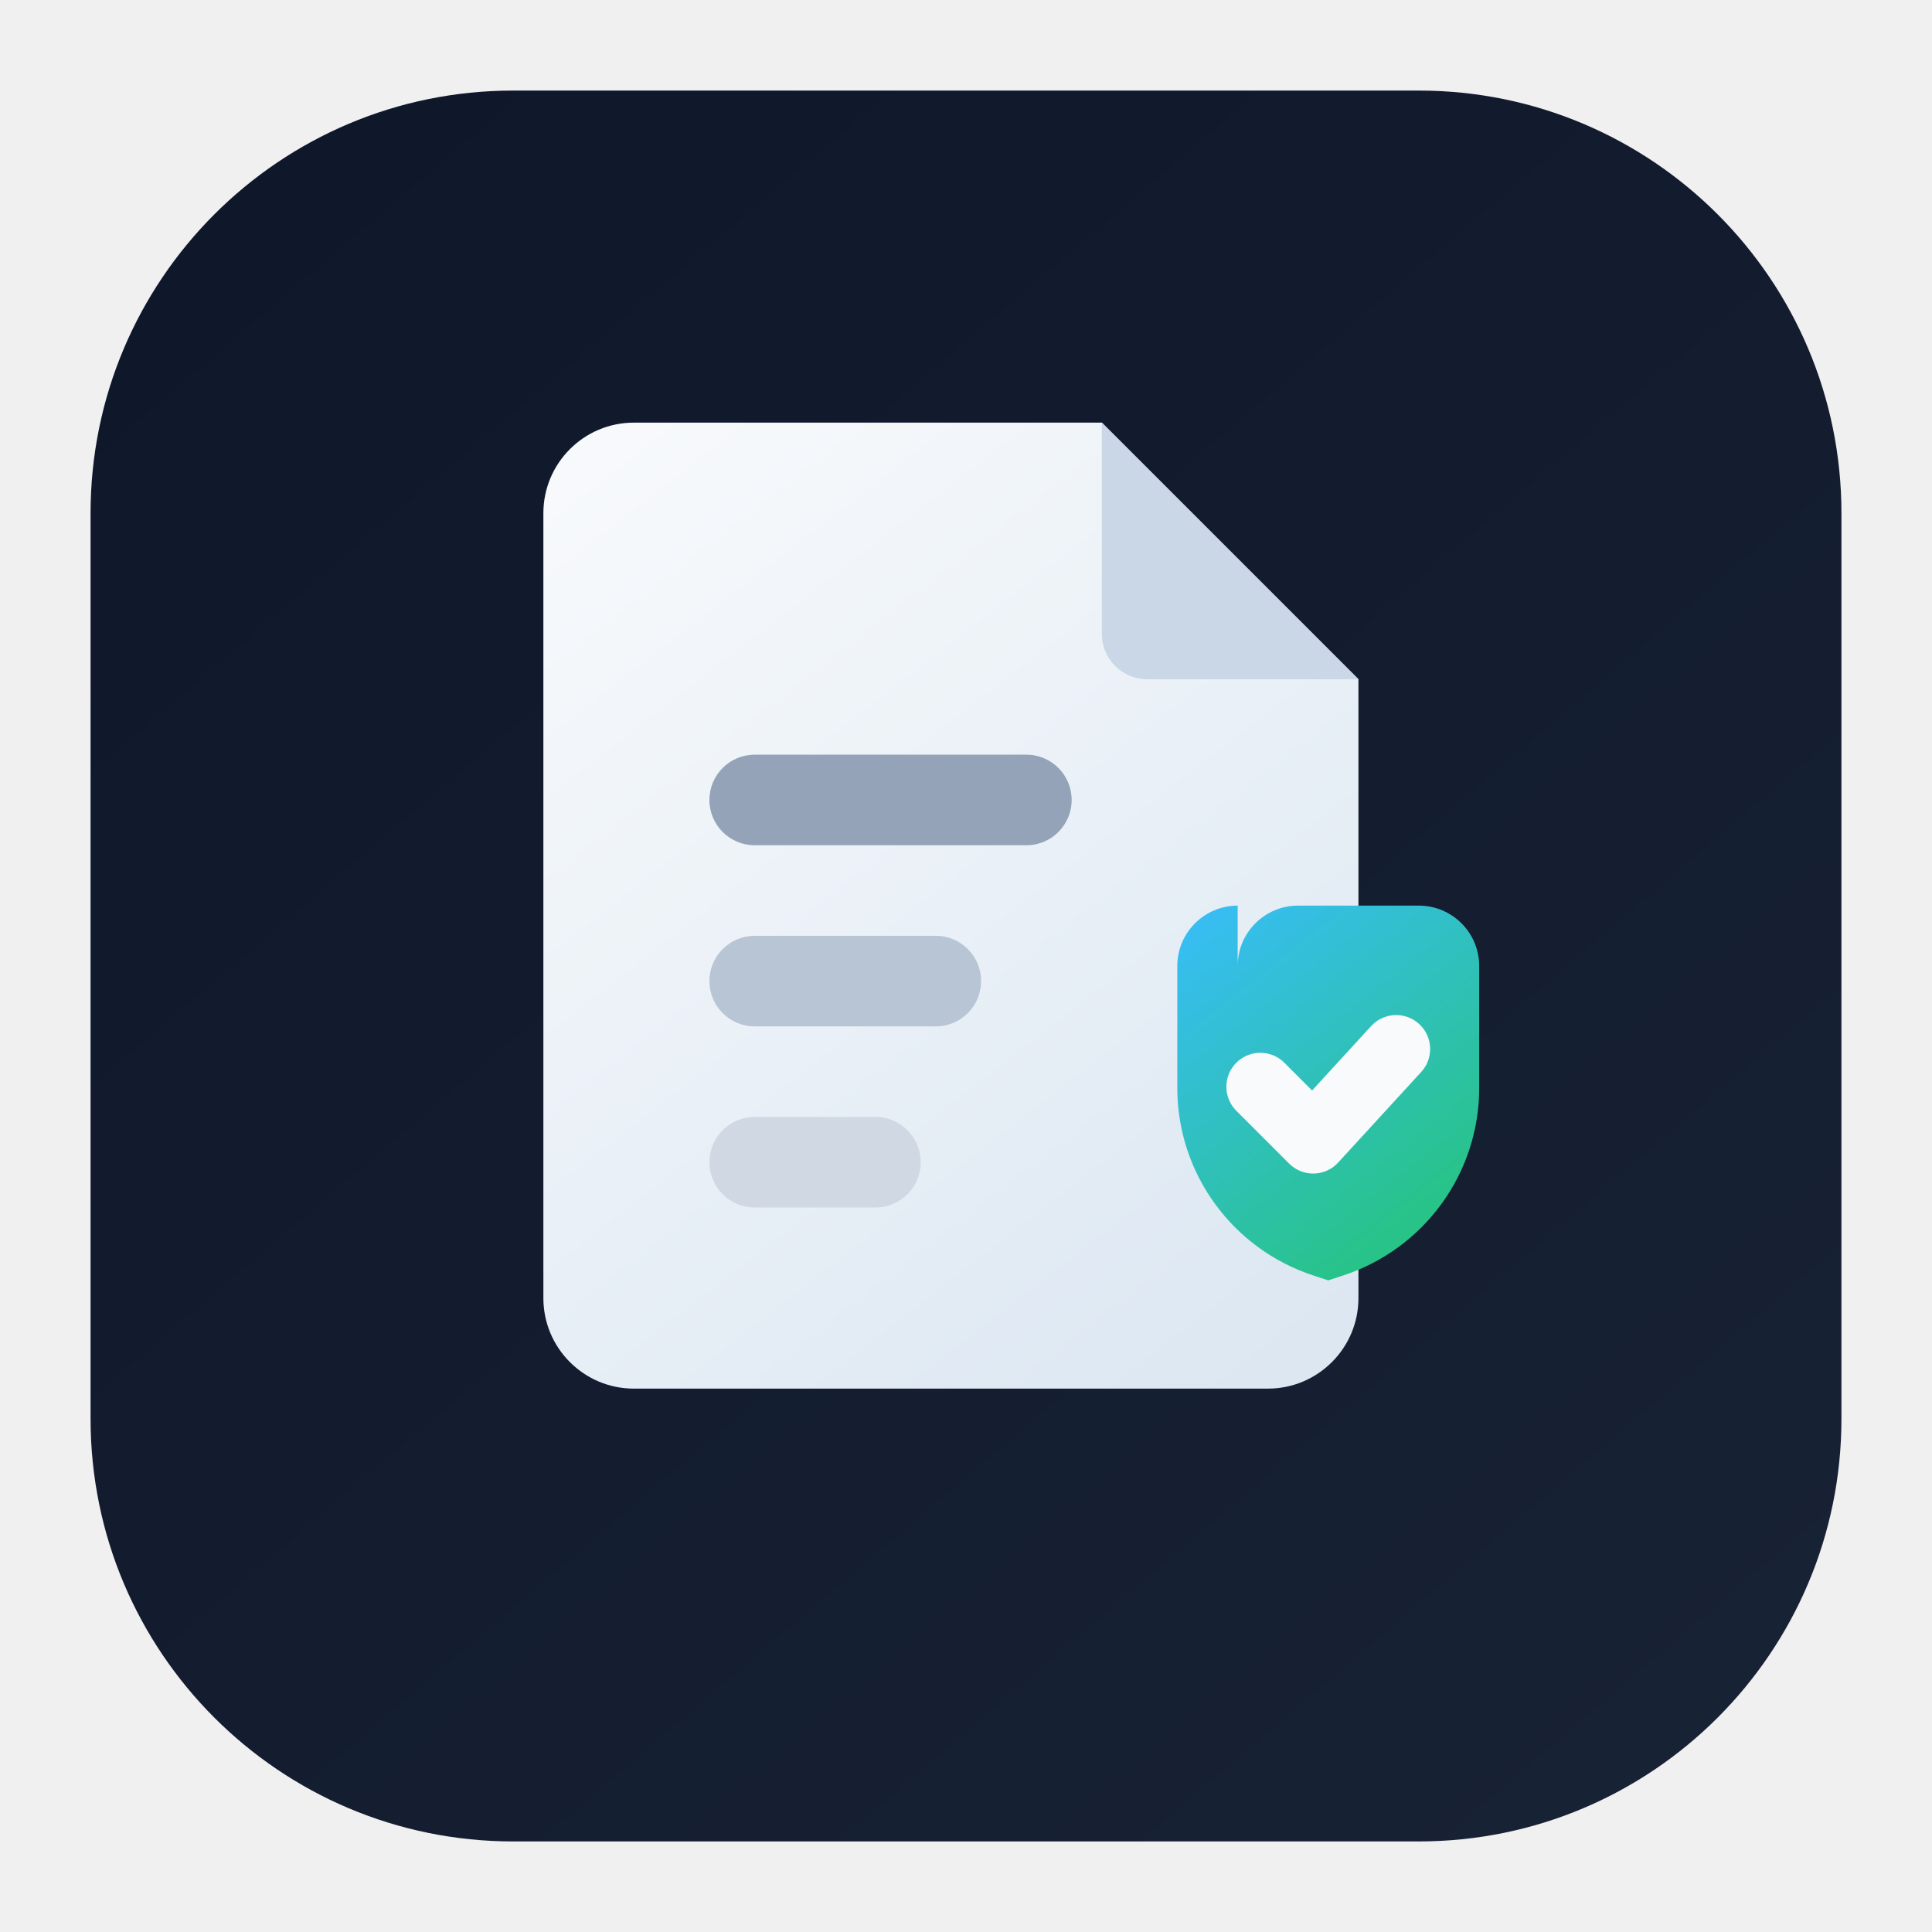
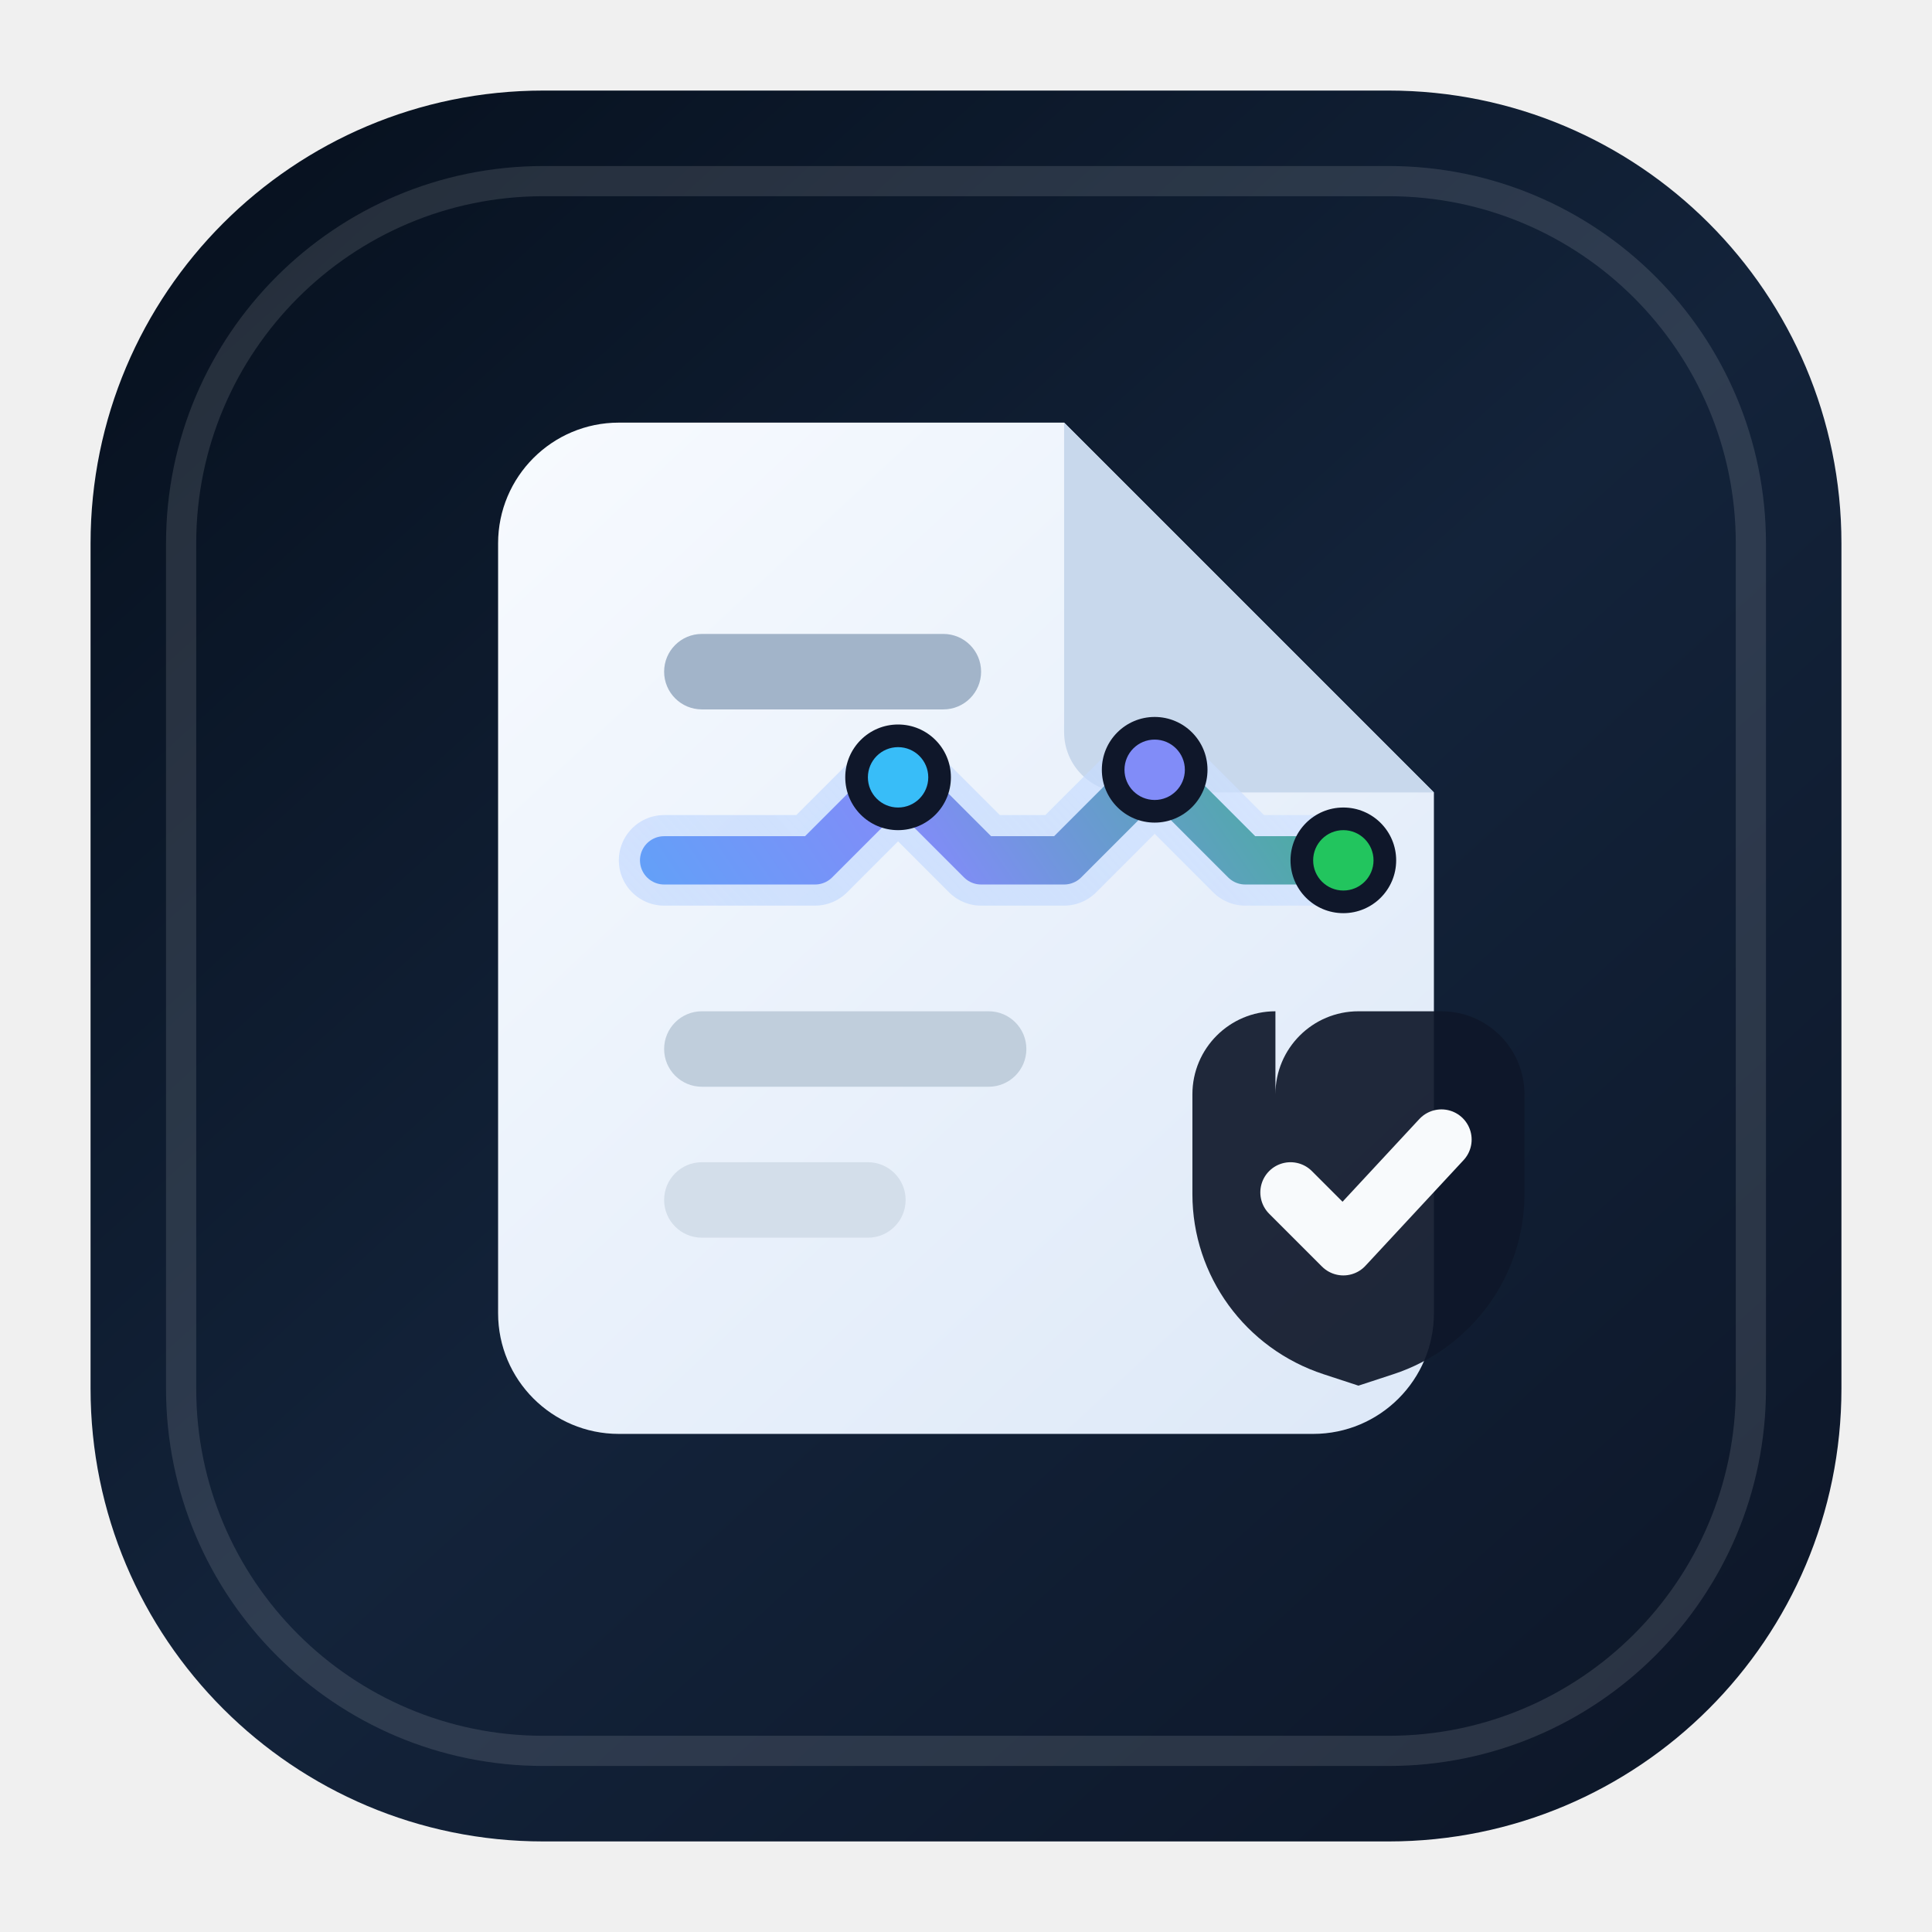
<svg xmlns="http://www.w3.org/2000/svg" viewBox="0 0 128 128" fill="none">
  <defs>
-     <linearGradient id="ndx-bg" x1="18" y1="10" x2="110" y2="118" gradientUnits="userSpaceOnUse">
-       <stop stop-color="#0F172A" />
-       <stop offset="1" stop-color="#182235" />
+     <linearGradient id="ndx-shell" x1="14" y1="10" x2="112" y2="118" gradientUnits="userSpaceOnUse">
+       <stop stop-color="#07111F" />
+       <stop offset="0.52" stop-color="#13233A" />
+       <stop offset="1" stop-color="#0D1729" />
    </linearGradient>
-     <linearGradient id="ndx-doc" x1="38" y1="28" x2="86" y2="90" gradientUnits="userSpaceOnUse">
-       <stop stop-color="#F8FAFC" />
-       <stop offset="1" stop-color="#DCE7F2" />
+     <linearGradient id="ndx-core" x1="31" y1="26" x2="99" y2="99" gradientUnits="userSpaceOnUse">
+       <stop stop-color="#F8FBFF" />
+       <stop offset="1" stop-color="#DBE7F7" />
    </linearGradient>
-     <linearGradient id="ndx-accent" x1="76" y1="62" x2="98" y2="90" gradientUnits="userSpaceOnUse">
+     <linearGradient id="ndx-signal" x1="33" y1="86" x2="99" y2="41" gradientUnits="userSpaceOnUse">
      <stop stop-color="#38BDF8" />
+       <stop offset="0.5" stop-color="#818CF8" />
      <stop offset="1" stop-color="#22C55E" />
    </linearGradient>
+     <linearGradient id="ndx-rail" x1="36" y1="92" x2="95" y2="38" gradientUnits="userSpaceOnUse">
+       <stop stop-color="#8AB4FF" stop-opacity="0.2" />
+       <stop offset="1" stop-color="#E2EEFF" stop-opacity="0.85" />
+     </linearGradient>
  </defs>
-   <rect x="6" y="6" width="116" height="116" rx="28" fill="url(#ndx-bg)" />
-   <path d="M36 34C36 30.686 38.686 28 42 28H73L90 45V86C90 89.314 87.314 92 84 92H42C38.686 92 36 89.314 36 86V34Z" fill="url(#ndx-doc)" />
-   <path d="M73 28V42C73 43.657 74.343 45 76 45H90" fill="#C9D7E6" />
-   <rect x="47" y="50" width="24" height="6" rx="3" fill="#94A3B8" />
-   <rect x="47" y="62" width="18" height="6" rx="3" fill="#B8C5D4" />
-   <rect x="47" y="74" width="14" height="6" rx="3" fill="#D0D8E3" />
-   <path d="M82 64C82 61.791 83.791 60 86 60H94C96.209 60 98 61.791 98 64V72.094C98 77.744 94.351 82.748 88.98 84.506L88 84.827L87.02 84.506C81.649 82.748 78 77.744 78 72.094V64C78 61.791 79.791 60 82 60Z" fill="url(#ndx-accent)" />
-   <path d="M83.5 72L87 75.5L92.5 69.5" stroke="#F8FAFC" stroke-width="4.5" stroke-linecap="round" stroke-linejoin="round" />
+   <rect x="6" y="6" width="116" height="116" rx="30" fill="url(#ndx-shell)" />
+   <rect x="12" y="12" width="104" height="104" rx="24" stroke="#FFFFFF" stroke-opacity="0.12" stroke-width="2" />
+   <path d="M33 36C33 31.582 36.582 28 41 28H70.5L95 52.5V87C95 91.418 91.418 95 87 95H41C36.582 95 33 91.418 33 87V36Z" fill="url(#ndx-core)" />
+   <path d="M70.5 28V48.5C70.5 50.709 72.291 52.5 74.5 52.5H95" fill="#C8D8EC" />
+   <rect x="44" y="42" width="21" height="5" rx="2.5" fill="#A2B4C9" />
+   <path d="M44 57H54L59.5 51.5L65 57H70.5L76.5 51L82.5 57H89" stroke="url(#ndx-rail)" stroke-width="6" stroke-linecap="round" stroke-linejoin="round" />
+   <path d="M44 57H54L59.5 51.5L65 57H70.5L76.5 51L82.5 57H89" stroke="url(#ndx-signal)" stroke-width="3.2" stroke-linecap="round" stroke-linejoin="round" />
+   <circle cx="59.5" cy="51.5" r="3.5" fill="#0F172A" />
+   <circle cx="59.5" cy="51.5" r="2" fill="#38BDF8" />
+   <circle cx="76.5" cy="51" r="3.5" fill="#0F172A" />
+   <circle cx="76.5" cy="51" r="2" fill="#818CF8" />
+   <circle cx="89" cy="57" r="3.5" fill="#0F172A" />
+   <circle cx="89" cy="57" r="2" fill="#22C55E" />
+   <rect x="44" y="67" width="24" height="5" rx="2.5" fill="#C0CEDC" />
+   <rect x="44" y="77" width="16" height="5" rx="2.5" fill="#D3DEEA" />
+   <path d="M84.5 72.5C84.5 69.462 86.962 67 90 67H95.5C98.538 67 101 69.462 101 72.5V79.116C101 84.544 97.487 89.352 92.307 91.047L90 91.803L87.693 91.047C82.513 89.352 79 84.544 79 79.116V72.5C79 69.462 81.462 67 84.5 67Z" fill="#0F172A" fill-opacity="0.92" />
+   <path d="M85.5 79L89 82.5L95.5 75.5" stroke="#F8FAFC" stroke-width="4" stroke-linecap="round" stroke-linejoin="round" />
</svg>
